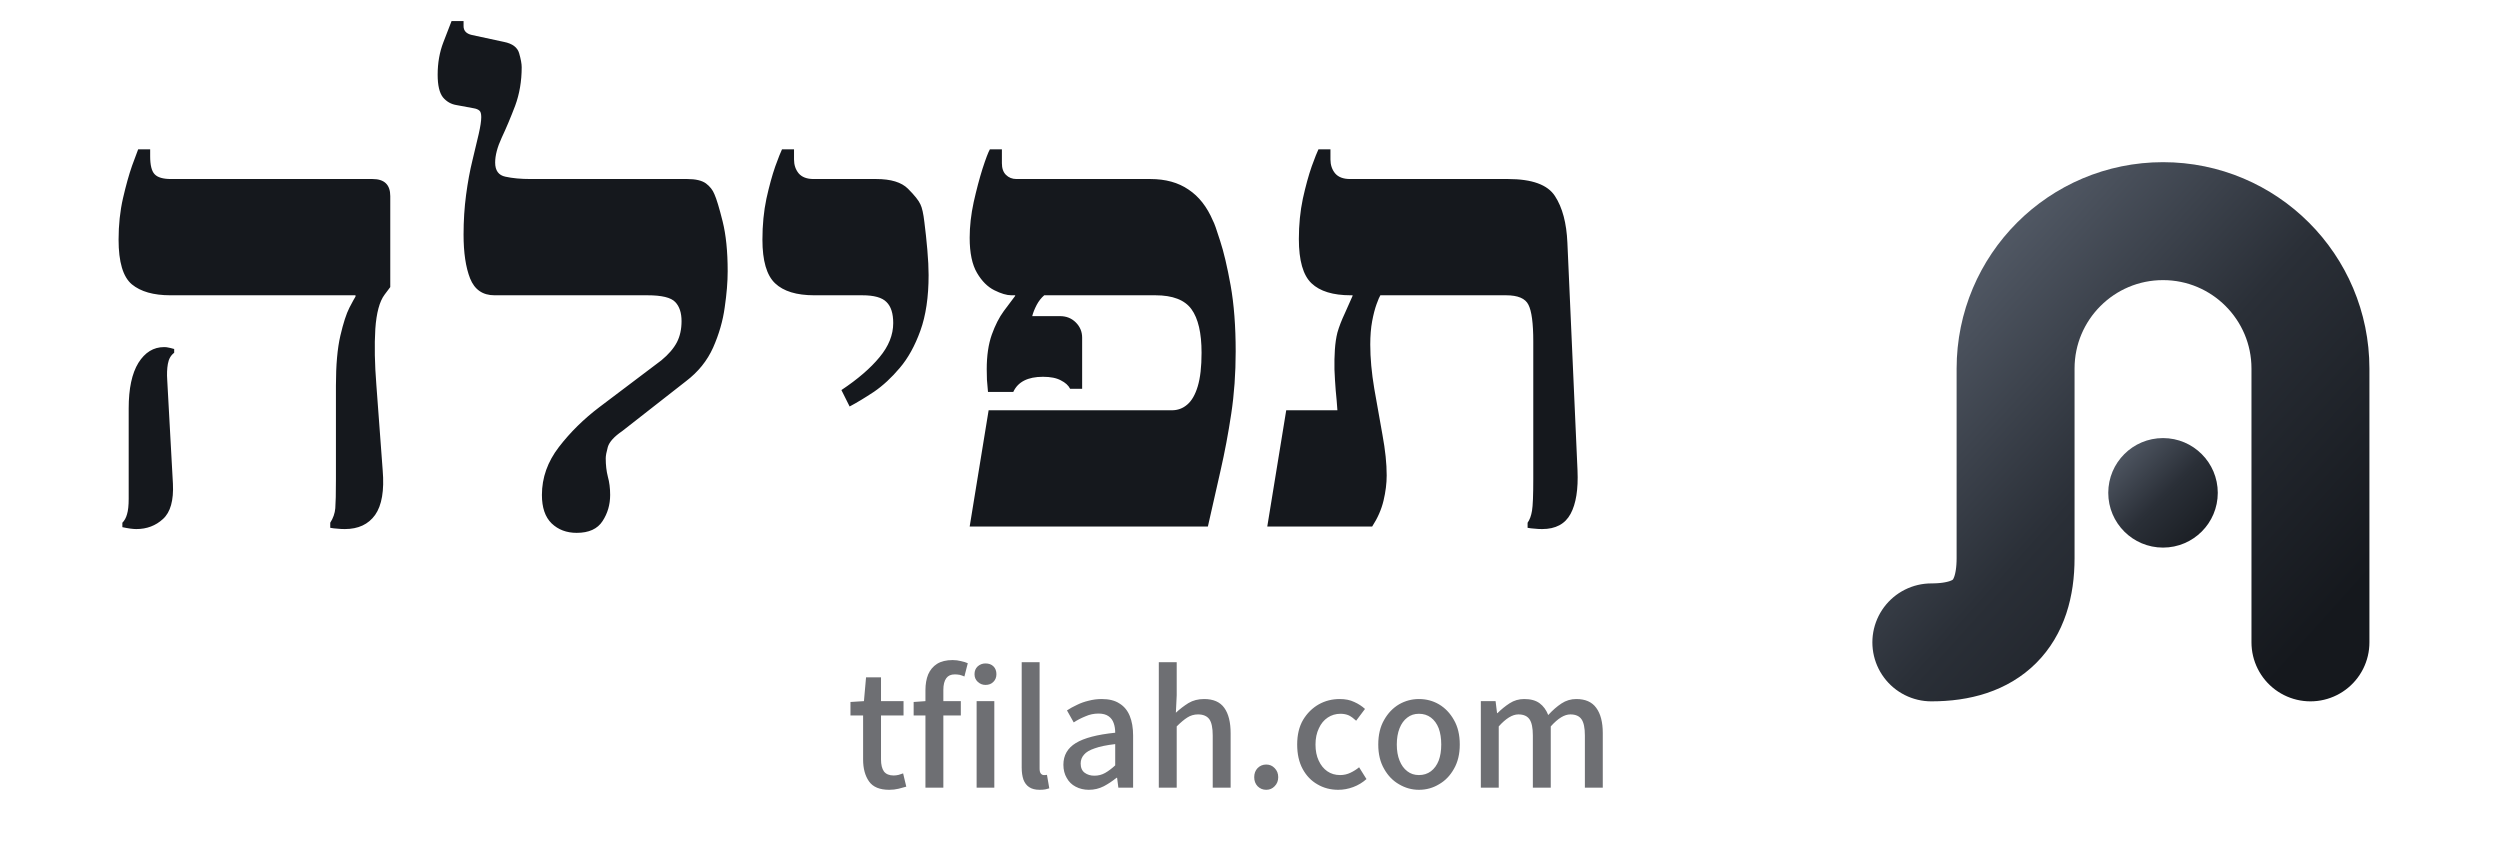
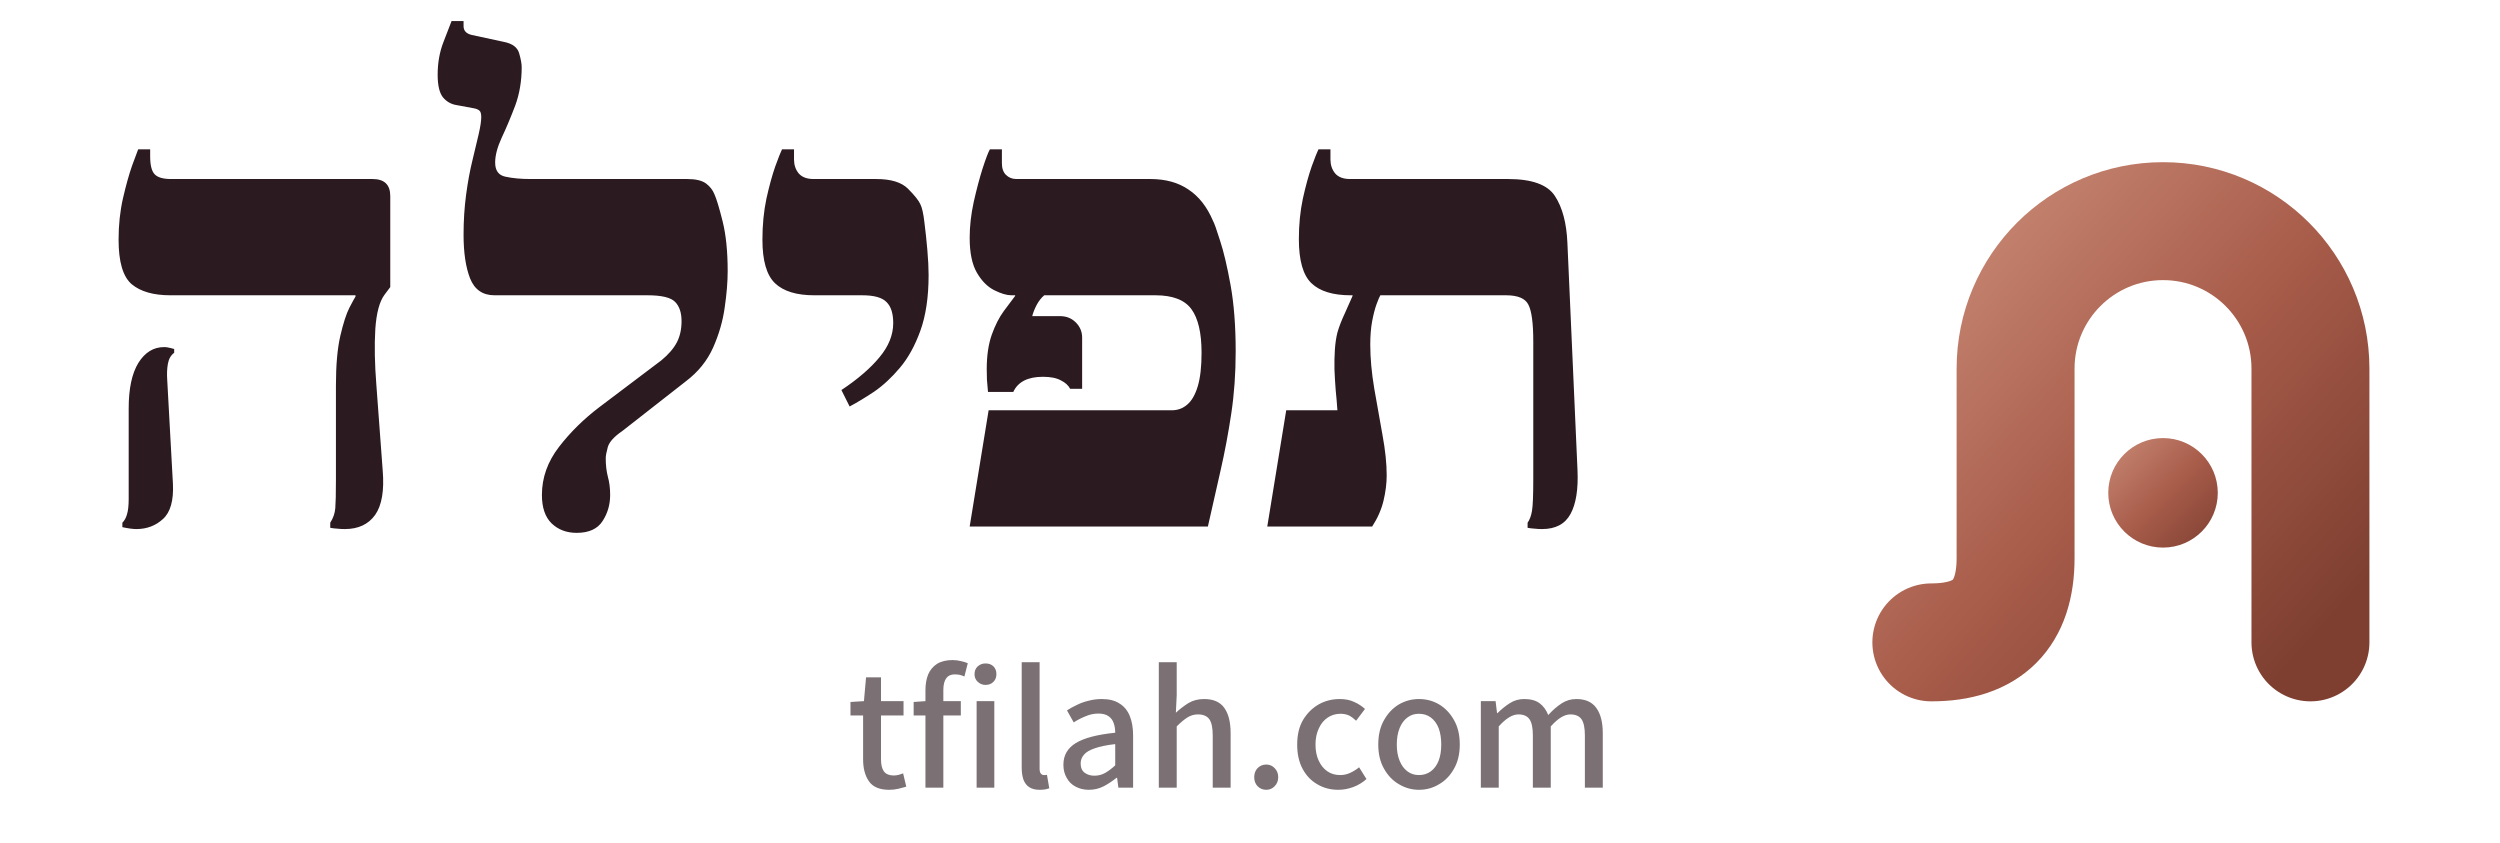
<svg xmlns="http://www.w3.org/2000/svg" viewBox="0 0 118.7 40" role="img" aria-label="תפילה · tfilah.com">
  <g transform="translate(86.7 4)">
    <defs>
      <linearGradient id="tfg" x1="0" y1="0" x2="1" y2="1">
-         <stop offset="0" stop-color="#5B6370" />
-         <stop offset=".52" stop-color="#2A2F37" />
-         <stop offset="1" stop-color="#15181D" />
+         <stop offset="0" stop-color="#C98A76" />
+         <stop offset=".52" stop-color="#A85C4A" />
+         <stop offset="1" stop-color="#7E3F31" />
      </linearGradient>
    </defs>
    <path d="M23 26.5V13.5A7 7 0 0 0 9 13.5V22.5Q9 26.5 5 26.5" fill="none" stroke="url(#tfg)" stroke-width="5.6" stroke-linecap="round" stroke-linejoin="round" />
    <circle cx="16" cy="19.4" r="2.6" fill="url(#tfg)" />
  </g>
-   <path transform="translate(3.98 25)" d="M12.39 0.12Q12.21 0.12 12.03 0.1Q11.85 0.09 11.7 0.06V-0.18Q11.91 -0.51 11.94 -0.87Q11.97 -1.23 11.97 -2.25V-6.69Q11.97 -8.16 12.18 -9.06Q12.39 -9.96 12.61 -10.39Q12.84 -10.83 12.9 -10.92V-10.98H4.11Q2.91 -10.98 2.28 -11.5Q1.65 -12.03 1.65 -13.62Q1.65 -14.67 1.86 -15.59Q2.07 -16.5 2.29 -17.13Q2.52 -17.76 2.58 -17.91H3.15V-17.58Q3.15 -16.95 3.36 -16.73Q3.57 -16.5 4.14 -16.5H13.71Q14.55 -16.5 14.55 -15.69V-11.37L14.28 -11.01Q13.92 -10.53 13.84 -9.38Q13.77 -8.22 13.89 -6.72L14.19 -2.67Q14.31 -1.23 13.83 -0.55Q13.35 0.12 12.39 0.12ZM2.49 0.12Q2.25 0.12 1.83 0.03V-0.18Q1.98 -0.33 2.05 -0.58Q2.13 -0.84 2.13 -1.32V-5.61Q2.13 -7.02 2.59 -7.77Q3.06 -8.52 3.81 -8.52Q3.93 -8.52 4 -8.5Q4.08 -8.49 4.29 -8.43V-8.25Q4.05 -8.07 3.99 -7.72Q3.93 -7.38 3.96 -6.96L4.23 -2.04Q4.29 -0.84 3.76 -0.36Q3.24 0.12 2.49 0.12ZM23.4 0.3Q22.68 0.3 22.21 -0.15Q21.75 -0.6 21.75 -1.5Q21.75 -2.73 22.56 -3.78Q23.37 -4.83 24.48 -5.67L27.42 -7.89Q27.93 -8.31 28.16 -8.75Q28.38 -9.18 28.38 -9.75Q28.38 -10.35 28.08 -10.66Q27.78 -10.98 26.76 -10.98H19.5Q18.66 -10.98 18.34 -11.78Q18.03 -12.57 18.03 -13.86Q18.03 -14.85 18.15 -15.75Q18.27 -16.65 18.45 -17.38Q18.63 -18.12 18.75 -18.64Q18.87 -19.17 18.87 -19.44Q18.87 -19.68 18.78 -19.75Q18.69 -19.83 18.51 -19.86L17.7 -20.01Q17.31 -20.07 17.05 -20.38Q16.8 -20.7 16.8 -21.45Q16.8 -22.29 17.07 -22.99Q17.34 -23.7 17.46 -24H18.03V-23.76Q18.03 -23.43 18.42 -23.34L19.95 -23.01Q20.55 -22.89 20.67 -22.47Q20.79 -22.05 20.79 -21.81Q20.79 -20.82 20.48 -19.98Q20.16 -19.14 19.84 -18.46Q19.53 -17.79 19.53 -17.28Q19.53 -16.71 20.02 -16.61Q20.52 -16.5 21.21 -16.5H28.65Q29.25 -16.5 29.54 -16.29Q29.82 -16.08 29.94 -15.78Q30.09 -15.45 30.33 -14.49Q30.57 -13.53 30.57 -12.12Q30.57 -11.37 30.43 -10.41Q30.3 -9.45 29.88 -8.5Q29.46 -7.56 28.59 -6.9L25.56 -4.53Q24.99 -4.14 24.88 -3.78Q24.78 -3.42 24.78 -3.24Q24.78 -2.76 24.88 -2.37Q24.99 -1.98 24.99 -1.5Q24.99 -0.81 24.63 -0.26Q24.27 0.3 23.4 0.3ZM36.36 -5.7 35.97 -6.48Q37.14 -7.26 37.78 -8.04Q38.43 -8.82 38.43 -9.66Q38.43 -10.35 38.11 -10.66Q37.8 -10.98 36.96 -10.98H34.68Q33.42 -10.98 32.82 -11.55Q32.22 -12.12 32.22 -13.62Q32.22 -14.67 32.41 -15.57Q32.61 -16.47 32.83 -17.1Q33.06 -17.73 33.15 -17.91H33.72V-17.43Q33.72 -17.04 33.94 -16.77Q34.17 -16.5 34.65 -16.5H37.62Q38.67 -16.5 39.13 -16.04Q39.6 -15.57 39.72 -15.3Q39.84 -15.06 39.91 -14.45Q39.99 -13.83 40.05 -13.14Q40.11 -12.45 40.11 -11.94Q40.11 -10.38 39.72 -9.3Q39.33 -8.22 38.74 -7.53Q38.16 -6.84 37.52 -6.4Q36.87 -5.97 36.36 -5.7ZM42.06 0 42.96 -5.52H51.66Q52.08 -5.52 52.39 -5.79Q52.71 -6.06 52.89 -6.66Q53.07 -7.26 53.07 -8.25Q53.07 -9.66 52.59 -10.32Q52.11 -10.98 50.88 -10.98H45.6Q45.39 -10.8 45.24 -10.52Q45.09 -10.23 45.03 -9.99H46.35Q46.8 -9.99 47.1 -9.69Q47.4 -9.39 47.4 -8.97V-6.54H46.83Q46.71 -6.78 46.39 -6.94Q46.08 -7.11 45.54 -7.11Q44.46 -7.11 44.13 -6.39H42.93Q42.9 -6.75 42.88 -6.97Q42.87 -7.2 42.87 -7.47Q42.87 -8.43 43.11 -9.11Q43.35 -9.78 43.68 -10.23Q44.01 -10.68 44.22 -10.95V-10.98H44.04Q43.71 -10.98 43.23 -11.22Q42.75 -11.46 42.41 -12.04Q42.06 -12.63 42.06 -13.71Q42.06 -14.52 42.25 -15.4Q42.45 -16.29 42.67 -16.99Q42.9 -17.7 43.02 -17.91H43.59V-17.25Q43.59 -16.89 43.78 -16.7Q43.98 -16.5 44.28 -16.5H50.64Q51.72 -16.5 52.45 -16Q53.19 -15.51 53.61 -14.52Q53.7 -14.37 53.95 -13.57Q54.21 -12.78 54.45 -11.45Q54.69 -10.11 54.69 -8.31Q54.69 -6.75 54.48 -5.36Q54.27 -3.96 53.97 -2.65Q53.67 -1.35 53.37 0ZM69.24 0.12Q69.06 0.12 68.88 0.1Q68.7 0.09 68.55 0.06V-0.18Q68.7 -0.39 68.76 -0.75Q68.82 -1.11 68.82 -2.25V-8.79Q68.82 -10.08 68.59 -10.53Q68.37 -10.98 67.53 -10.98H61.56Q61.5 -10.89 61.38 -10.56Q61.26 -10.23 61.17 -9.75Q61.08 -9.27 61.08 -8.64Q61.08 -7.68 61.27 -6.55Q61.47 -5.43 61.66 -4.35Q61.86 -3.27 61.86 -2.43Q61.86 -1.86 61.71 -1.23Q61.56 -0.6 61.17 0H56.19L57.09 -5.52H59.52Q59.49 -5.97 59.44 -6.46Q59.4 -6.96 59.38 -7.46Q59.37 -7.95 59.4 -8.4Q59.43 -8.85 59.52 -9.21Q59.64 -9.63 59.88 -10.14L60.24 -10.95V-10.98H60.15Q58.89 -10.98 58.29 -11.55Q57.69 -12.12 57.69 -13.65Q57.69 -14.67 57.88 -15.57Q58.08 -16.47 58.3 -17.1Q58.53 -17.73 58.62 -17.91H59.19V-17.43Q59.19 -17.04 59.41 -16.77Q59.64 -16.5 60.12 -16.5H67.62Q69.33 -16.5 69.85 -15.69Q70.38 -14.88 70.44 -13.47L70.92 -2.67Q70.98 -1.32 70.59 -0.6Q70.2 0.12 69.24 0.12Z" fill="#15181D" />
-   <path transform="translate(40.20 37.4)" d="M2.02 0.1Q1.34 0.1 1.06 -0.3Q0.78 -0.7 0.78 -1.34V-3.43H0.18V-4.07L0.82 -4.11L0.92 -5.24H1.63V-4.11H2.7V-3.43H1.63V-1.34Q1.63 -0.97 1.77 -0.77Q1.92 -0.58 2.23 -0.58Q2.34 -0.58 2.47 -0.61Q2.59 -0.65 2.68 -0.68L2.83 -0.05Q2.66 0 2.46 0.05Q2.25 0.1 2.02 0.1ZM3.74 0V-3.43H3.18V-4.07L3.74 -4.11V-4.63Q3.74 -5.06 3.87 -5.38Q4.01 -5.7 4.29 -5.88Q4.58 -6.06 5.03 -6.06Q5.24 -6.06 5.43 -6.01Q5.62 -5.97 5.75 -5.91L5.59 -5.28Q5.48 -5.33 5.36 -5.36Q5.24 -5.38 5.13 -5.38Q4.86 -5.38 4.73 -5.2Q4.59 -5.01 4.59 -4.64V-4.11H5.42V-3.43H4.59V0ZM6.17 0V-4.11H7.01V0ZM6.59 -4.88Q6.38 -4.88 6.22 -5.03Q6.07 -5.17 6.07 -5.39Q6.07 -5.62 6.22 -5.76Q6.38 -5.9 6.59 -5.9Q6.83 -5.9 6.97 -5.76Q7.11 -5.62 7.11 -5.39Q7.11 -5.17 6.97 -5.03Q6.83 -4.88 6.59 -4.88ZM9.16 0.1Q8.85 0.1 8.66 -0.03Q8.48 -0.15 8.39 -0.39Q8.31 -0.63 8.31 -0.96V-5.96H9.16V-0.91Q9.16 -0.74 9.22 -0.67Q9.28 -0.6 9.36 -0.6Q9.39 -0.6 9.42 -0.6Q9.46 -0.6 9.51 -0.61L9.62 0.03Q9.54 0.05 9.43 0.08Q9.32 0.1 9.16 0.1ZM11.5 0.1Q11.15 0.1 10.87 -0.05Q10.6 -0.19 10.45 -0.46Q10.29 -0.73 10.29 -1.09Q10.29 -1.76 10.88 -2.12Q11.47 -2.48 12.75 -2.61Q12.75 -2.86 12.68 -3.06Q12.61 -3.27 12.44 -3.39Q12.26 -3.52 11.96 -3.52Q11.63 -3.52 11.34 -3.39Q11.04 -3.27 10.78 -3.1L10.46 -3.67Q10.67 -3.81 10.93 -3.93Q11.19 -4.06 11.49 -4.13Q11.79 -4.21 12.11 -4.21Q12.63 -4.21 12.95 -4Q13.28 -3.8 13.44 -3.41Q13.6 -3.02 13.6 -2.47V0H12.9L12.84 -0.47H12.81Q12.53 -0.24 12.21 -0.07Q11.88 0.1 11.5 0.1ZM11.76 -0.57Q12.04 -0.57 12.27 -0.7Q12.5 -0.83 12.75 -1.06V-2.07Q12.14 -2 11.78 -1.87Q11.42 -1.75 11.27 -1.57Q11.11 -1.39 11.11 -1.15Q11.11 -0.85 11.3 -0.71Q11.49 -0.57 11.76 -0.57ZM14.82 0V-5.96H15.67V-4.38L15.63 -3.56Q15.91 -3.82 16.23 -4.02Q16.55 -4.21 16.97 -4.21Q17.63 -4.21 17.93 -3.79Q18.23 -3.37 18.23 -2.59V0H17.38V-2.48Q17.38 -3.02 17.22 -3.25Q17.05 -3.48 16.68 -3.48Q16.4 -3.48 16.17 -3.33Q15.95 -3.19 15.67 -2.91V0ZM19.92 0.1Q19.68 0.1 19.51 -0.07Q19.35 -0.24 19.35 -0.5Q19.35 -0.76 19.51 -0.93Q19.68 -1.1 19.92 -1.1Q20.16 -1.1 20.32 -0.93Q20.49 -0.76 20.49 -0.5Q20.49 -0.24 20.32 -0.07Q20.16 0.1 19.92 0.1ZM23.34 0.1Q22.79 0.1 22.35 -0.16Q21.91 -0.41 21.65 -0.89Q21.39 -1.37 21.39 -2.05Q21.39 -2.74 21.67 -3.22Q21.96 -3.7 22.42 -3.96Q22.87 -4.21 23.41 -4.21Q23.81 -4.21 24.1 -4.07Q24.39 -3.94 24.61 -3.74L24.19 -3.18Q24.02 -3.34 23.85 -3.43Q23.67 -3.51 23.45 -3.51Q23.11 -3.51 22.84 -3.33Q22.57 -3.15 22.42 -2.82Q22.26 -2.49 22.26 -2.05Q22.26 -1.61 22.41 -1.29Q22.56 -0.96 22.82 -0.78Q23.08 -0.6 23.43 -0.6Q23.69 -0.6 23.92 -0.71Q24.15 -0.82 24.33 -0.97L24.68 -0.41Q24.4 -0.16 24.05 -0.03Q23.7 0.1 23.34 0.1ZM27.17 0.1Q26.67 0.1 26.23 -0.16Q25.79 -0.41 25.52 -0.89Q25.24 -1.37 25.24 -2.05Q25.24 -2.74 25.52 -3.22Q25.79 -3.7 26.23 -3.96Q26.67 -4.21 27.17 -4.21Q27.69 -4.21 28.12 -3.96Q28.56 -3.7 28.83 -3.22Q29.11 -2.74 29.11 -2.05Q29.11 -1.37 28.83 -0.89Q28.56 -0.41 28.12 -0.16Q27.69 0.1 27.17 0.1ZM27.17 -0.6Q27.5 -0.6 27.74 -0.78Q27.98 -0.96 28.11 -1.29Q28.23 -1.61 28.23 -2.05Q28.23 -2.49 28.11 -2.82Q27.98 -3.15 27.74 -3.33Q27.5 -3.51 27.17 -3.51Q26.85 -3.51 26.62 -3.33Q26.38 -3.15 26.25 -2.82Q26.12 -2.49 26.12 -2.05Q26.12 -1.61 26.25 -1.29Q26.38 -0.96 26.62 -0.78Q26.85 -0.6 27.17 -0.6ZM30.11 0V-4.11H30.81L30.88 -3.54H30.9Q31.17 -3.81 31.48 -4.01Q31.79 -4.21 32.17 -4.21Q32.63 -4.21 32.9 -4.01Q33.17 -3.81 33.31 -3.45Q33.62 -3.79 33.94 -4Q34.26 -4.21 34.64 -4.21Q35.29 -4.21 35.59 -3.79Q35.9 -3.37 35.9 -2.59V0H35.05V-2.48Q35.05 -3.02 34.89 -3.25Q34.73 -3.48 34.36 -3.48Q34.15 -3.48 33.92 -3.34Q33.69 -3.2 33.43 -2.91V0H32.58V-2.48Q32.58 -3.02 32.42 -3.25Q32.26 -3.48 31.89 -3.48Q31.47 -3.48 30.96 -2.91V0Z" fill="#15181D" fill-opacity=".62" />
+   <path transform="translate(3.98 25)" d="M12.39 0.12Q12.21 0.12 12.03 0.1Q11.85 0.09 11.7 0.06V-0.18Q11.91 -0.51 11.94 -0.87Q11.97 -1.23 11.97 -2.25V-6.69Q11.97 -8.16 12.18 -9.06Q12.39 -9.96 12.61 -10.39Q12.84 -10.83 12.9 -10.92V-10.98H4.11Q2.91 -10.98 2.28 -11.5Q1.65 -12.03 1.65 -13.62Q1.65 -14.67 1.86 -15.59Q2.07 -16.5 2.29 -17.13Q2.52 -17.76 2.58 -17.91H3.15V-17.58Q3.15 -16.95 3.36 -16.73Q3.57 -16.5 4.14 -16.5H13.71Q14.55 -16.5 14.55 -15.69V-11.37L14.28 -11.01Q13.92 -10.53 13.84 -9.38Q13.77 -8.22 13.89 -6.72L14.19 -2.67Q14.31 -1.23 13.83 -0.55Q13.35 0.12 12.39 0.12ZM2.49 0.12Q2.25 0.12 1.83 0.03V-0.18Q1.98 -0.33 2.05 -0.58Q2.13 -0.84 2.13 -1.32V-5.61Q2.13 -7.02 2.59 -7.77Q3.06 -8.52 3.81 -8.52Q3.93 -8.52 4 -8.5Q4.08 -8.49 4.29 -8.43V-8.25Q4.05 -8.07 3.99 -7.72Q3.93 -7.38 3.96 -6.96L4.23 -2.04Q4.29 -0.84 3.76 -0.36Q3.24 0.12 2.49 0.12ZM23.4 0.3Q22.68 0.3 22.21 -0.15Q21.75 -0.6 21.75 -1.5Q21.75 -2.73 22.56 -3.78Q23.37 -4.83 24.48 -5.67L27.42 -7.89Q27.93 -8.31 28.16 -8.75Q28.38 -9.18 28.38 -9.75Q28.38 -10.35 28.08 -10.66Q27.78 -10.98 26.76 -10.98H19.5Q18.66 -10.98 18.34 -11.78Q18.03 -12.57 18.03 -13.86Q18.03 -14.85 18.15 -15.75Q18.27 -16.65 18.45 -17.38Q18.63 -18.12 18.75 -18.64Q18.87 -19.17 18.87 -19.44Q18.87 -19.68 18.78 -19.75Q18.69 -19.83 18.51 -19.86L17.7 -20.01Q17.31 -20.07 17.05 -20.38Q16.8 -20.7 16.8 -21.45Q16.8 -22.29 17.07 -22.99Q17.34 -23.7 17.46 -24H18.03V-23.76Q18.03 -23.43 18.42 -23.34L19.95 -23.01Q20.55 -22.89 20.67 -22.47Q20.79 -22.05 20.79 -21.81Q20.79 -20.82 20.48 -19.98Q20.16 -19.14 19.84 -18.46Q19.53 -17.79 19.53 -17.28Q19.53 -16.71 20.02 -16.61Q20.52 -16.5 21.21 -16.5H28.65Q29.25 -16.5 29.54 -16.29Q29.82 -16.08 29.94 -15.78Q30.09 -15.45 30.33 -14.49Q30.57 -13.53 30.57 -12.12Q30.57 -11.37 30.43 -10.41Q30.3 -9.45 29.88 -8.5Q29.46 -7.56 28.59 -6.9L25.56 -4.53Q24.99 -4.14 24.88 -3.78Q24.78 -3.42 24.78 -3.24Q24.78 -2.76 24.88 -2.37Q24.99 -1.98 24.99 -1.5Q24.99 -0.81 24.63 -0.26Q24.27 0.3 23.4 0.3ZM36.36 -5.7 35.97 -6.48Q37.14 -7.26 37.78 -8.04Q38.43 -8.82 38.43 -9.66Q38.43 -10.35 38.11 -10.66Q37.8 -10.98 36.96 -10.98H34.68Q33.42 -10.98 32.82 -11.55Q32.22 -12.12 32.22 -13.62Q32.22 -14.67 32.41 -15.57Q32.61 -16.47 32.83 -17.1Q33.06 -17.73 33.15 -17.91H33.72V-17.43Q33.72 -17.04 33.94 -16.77Q34.17 -16.5 34.65 -16.5H37.62Q38.67 -16.5 39.13 -16.04Q39.6 -15.57 39.72 -15.3Q39.84 -15.06 39.91 -14.45Q39.99 -13.83 40.05 -13.14Q40.11 -12.45 40.11 -11.94Q40.11 -10.38 39.72 -9.3Q39.33 -8.22 38.74 -7.53Q38.16 -6.84 37.52 -6.4Q36.87 -5.97 36.36 -5.7ZM42.06 0 42.96 -5.52H51.66Q52.08 -5.52 52.39 -5.79Q52.71 -6.06 52.89 -6.66Q53.07 -7.26 53.07 -8.25Q53.07 -9.66 52.59 -10.32Q52.11 -10.98 50.88 -10.98H45.6Q45.39 -10.8 45.24 -10.52Q45.09 -10.23 45.03 -9.99H46.35Q46.8 -9.99 47.1 -9.69Q47.4 -9.39 47.4 -8.97V-6.54H46.83Q46.71 -6.78 46.39 -6.94Q46.08 -7.11 45.54 -7.11Q44.46 -7.11 44.13 -6.39H42.93Q42.9 -6.75 42.88 -6.97Q42.87 -7.2 42.87 -7.47Q42.87 -8.43 43.11 -9.11Q43.35 -9.78 43.68 -10.23Q44.01 -10.68 44.22 -10.95V-10.98H44.04Q43.71 -10.98 43.23 -11.22Q42.75 -11.46 42.41 -12.04Q42.06 -12.63 42.06 -13.71Q42.06 -14.52 42.25 -15.4Q42.45 -16.29 42.67 -16.99Q42.9 -17.7 43.02 -17.91H43.59V-17.25Q43.59 -16.89 43.78 -16.7Q43.98 -16.5 44.28 -16.5H50.64Q51.72 -16.5 52.45 -16Q53.19 -15.51 53.61 -14.52Q53.7 -14.37 53.95 -13.57Q54.21 -12.78 54.45 -11.45Q54.69 -10.11 54.69 -8.31Q54.69 -6.75 54.48 -5.36Q54.27 -3.96 53.97 -2.65Q53.67 -1.35 53.37 0ZM69.24 0.12Q69.06 0.12 68.88 0.1Q68.7 0.09 68.55 0.06V-0.18Q68.7 -0.39 68.76 -0.75Q68.82 -1.11 68.82 -2.25V-8.79Q68.82 -10.08 68.59 -10.53Q68.37 -10.98 67.53 -10.98H61.56Q61.5 -10.89 61.38 -10.56Q61.26 -10.23 61.17 -9.75Q61.08 -9.27 61.08 -8.64Q61.08 -7.68 61.27 -6.55Q61.47 -5.43 61.66 -4.35Q61.86 -3.27 61.86 -2.43Q61.86 -1.86 61.71 -1.23Q61.56 -0.6 61.17 0H56.19L57.09 -5.52H59.52Q59.49 -5.97 59.44 -6.46Q59.4 -6.96 59.38 -7.46Q59.37 -7.95 59.4 -8.4Q59.43 -8.85 59.52 -9.21Q59.64 -9.63 59.88 -10.14L60.24 -10.95V-10.98H60.15Q58.89 -10.98 58.29 -11.55Q57.69 -12.12 57.69 -13.65Q57.69 -14.67 57.88 -15.57Q58.08 -16.47 58.3 -17.1Q58.53 -17.73 58.62 -17.91H59.19V-17.43Q59.19 -17.04 59.41 -16.77Q59.64 -16.5 60.12 -16.5H67.62Q69.33 -16.5 69.85 -15.69Q70.38 -14.88 70.44 -13.47L70.92 -2.67Q70.98 -1.32 70.59 -0.6Q70.2 0.12 69.24 0.12Z" fill="#2B1A1F" />
+   <path transform="translate(40.20 37.4)" d="M2.02 0.1Q1.34 0.1 1.06 -0.3Q0.78 -0.7 0.78 -1.34V-3.43H0.18V-4.07L0.82 -4.11L0.92 -5.24H1.63V-4.11H2.7V-3.43H1.63V-1.34Q1.63 -0.97 1.77 -0.77Q1.92 -0.58 2.23 -0.58Q2.34 -0.58 2.47 -0.61Q2.59 -0.65 2.68 -0.68L2.83 -0.05Q2.66 0 2.46 0.05Q2.25 0.1 2.02 0.1ZM3.74 0V-3.43H3.18V-4.07L3.74 -4.11V-4.63Q3.74 -5.06 3.87 -5.38Q4.01 -5.7 4.29 -5.88Q4.58 -6.06 5.03 -6.06Q5.24 -6.06 5.43 -6.01Q5.62 -5.97 5.75 -5.91L5.59 -5.28Q5.48 -5.33 5.36 -5.36Q5.24 -5.38 5.13 -5.38Q4.86 -5.38 4.73 -5.2Q4.59 -5.01 4.59 -4.64V-4.11H5.42V-3.43H4.59V0ZM6.17 0V-4.11H7.01V0ZM6.59 -4.88Q6.38 -4.88 6.22 -5.03Q6.07 -5.17 6.07 -5.39Q6.07 -5.62 6.22 -5.76Q6.38 -5.9 6.59 -5.9Q6.83 -5.9 6.97 -5.76Q7.11 -5.62 7.11 -5.39Q7.11 -5.17 6.97 -5.03Q6.83 -4.88 6.59 -4.88ZM9.16 0.1Q8.85 0.1 8.66 -0.03Q8.48 -0.15 8.39 -0.39Q8.31 -0.63 8.31 -0.96V-5.96H9.16V-0.91Q9.16 -0.74 9.22 -0.67Q9.28 -0.6 9.36 -0.6Q9.39 -0.6 9.42 -0.6Q9.46 -0.6 9.51 -0.61L9.62 0.03Q9.54 0.05 9.43 0.08Q9.32 0.1 9.16 0.1ZM11.5 0.1Q11.15 0.1 10.87 -0.05Q10.6 -0.19 10.45 -0.46Q10.29 -0.73 10.29 -1.09Q10.29 -1.76 10.88 -2.12Q11.47 -2.48 12.75 -2.61Q12.75 -2.86 12.68 -3.06Q12.61 -3.27 12.44 -3.39Q12.26 -3.52 11.96 -3.52Q11.63 -3.52 11.34 -3.39Q11.04 -3.27 10.78 -3.1L10.46 -3.67Q10.67 -3.81 10.93 -3.93Q11.19 -4.06 11.49 -4.13Q11.79 -4.21 12.11 -4.21Q12.63 -4.21 12.95 -4Q13.28 -3.8 13.44 -3.41Q13.6 -3.02 13.6 -2.47V0H12.9L12.84 -0.47H12.81Q12.53 -0.24 12.21 -0.07Q11.88 0.1 11.5 0.1ZM11.76 -0.57Q12.04 -0.57 12.27 -0.7Q12.5 -0.83 12.75 -1.06V-2.07Q12.14 -2 11.78 -1.87Q11.42 -1.75 11.27 -1.57Q11.11 -1.39 11.11 -1.15Q11.11 -0.85 11.3 -0.71Q11.49 -0.57 11.76 -0.57ZM14.82 0V-5.96H15.67V-4.38L15.63 -3.56Q15.91 -3.82 16.23 -4.02Q16.55 -4.21 16.97 -4.21Q17.63 -4.21 17.93 -3.79Q18.23 -3.37 18.23 -2.59V0H17.38V-2.48Q17.38 -3.02 17.22 -3.25Q17.05 -3.48 16.68 -3.48Q16.4 -3.48 16.17 -3.33Q15.95 -3.19 15.67 -2.91V0ZM19.92 0.1Q19.68 0.1 19.51 -0.07Q19.35 -0.24 19.35 -0.5Q19.35 -0.76 19.51 -0.93Q19.68 -1.1 19.92 -1.1Q20.16 -1.1 20.32 -0.93Q20.49 -0.76 20.49 -0.5Q20.49 -0.24 20.32 -0.07Q20.16 0.1 19.92 0.1ZM23.34 0.1Q22.79 0.1 22.35 -0.16Q21.91 -0.41 21.65 -0.89Q21.39 -1.37 21.39 -2.05Q21.39 -2.74 21.67 -3.22Q21.96 -3.7 22.42 -3.96Q22.87 -4.21 23.41 -4.21Q23.81 -4.21 24.1 -4.07Q24.39 -3.94 24.61 -3.74L24.19 -3.18Q24.02 -3.34 23.85 -3.43Q23.67 -3.51 23.45 -3.51Q23.11 -3.51 22.84 -3.33Q22.57 -3.15 22.42 -2.82Q22.26 -2.49 22.26 -2.05Q22.26 -1.61 22.41 -1.29Q22.56 -0.96 22.82 -0.78Q23.08 -0.6 23.43 -0.6Q23.69 -0.6 23.92 -0.71Q24.15 -0.82 24.33 -0.97L24.68 -0.41Q24.4 -0.16 24.05 -0.03Q23.7 0.1 23.34 0.1ZM27.17 0.1Q26.67 0.1 26.23 -0.16Q25.79 -0.41 25.52 -0.89Q25.24 -1.37 25.24 -2.05Q25.24 -2.74 25.52 -3.22Q25.79 -3.7 26.23 -3.96Q26.67 -4.21 27.17 -4.21Q27.69 -4.21 28.12 -3.96Q28.56 -3.7 28.83 -3.22Q29.11 -2.74 29.11 -2.05Q29.11 -1.37 28.83 -0.89Q28.56 -0.41 28.12 -0.16Q27.69 0.1 27.17 0.1ZM27.17 -0.6Q27.5 -0.6 27.74 -0.78Q27.98 -0.96 28.11 -1.29Q28.23 -1.61 28.23 -2.05Q28.23 -2.49 28.11 -2.82Q27.98 -3.15 27.74 -3.33Q27.5 -3.51 27.17 -3.51Q26.85 -3.51 26.62 -3.33Q26.38 -3.15 26.25 -2.82Q26.12 -2.49 26.12 -2.05Q26.12 -1.61 26.25 -1.29Q26.38 -0.96 26.62 -0.78Q26.85 -0.6 27.17 -0.6ZM30.11 0V-4.11H30.81L30.88 -3.54H30.9Q31.17 -3.81 31.48 -4.01Q31.79 -4.21 32.17 -4.21Q32.63 -4.21 32.9 -4.01Q33.17 -3.81 33.31 -3.45Q33.62 -3.79 33.94 -4Q34.26 -4.21 34.64 -4.21Q35.29 -4.21 35.59 -3.79Q35.9 -3.37 35.9 -2.59V0H35.05V-2.48Q35.05 -3.02 34.89 -3.25Q34.73 -3.48 34.36 -3.48Q34.15 -3.48 33.92 -3.34Q33.69 -3.2 33.43 -2.91V0H32.58V-2.48Q32.58 -3.02 32.42 -3.25Q32.26 -3.48 31.89 -3.48Q31.47 -3.48 30.96 -2.91V0Z" fill="#2B1A1F" fill-opacity=".62" />
</svg>
